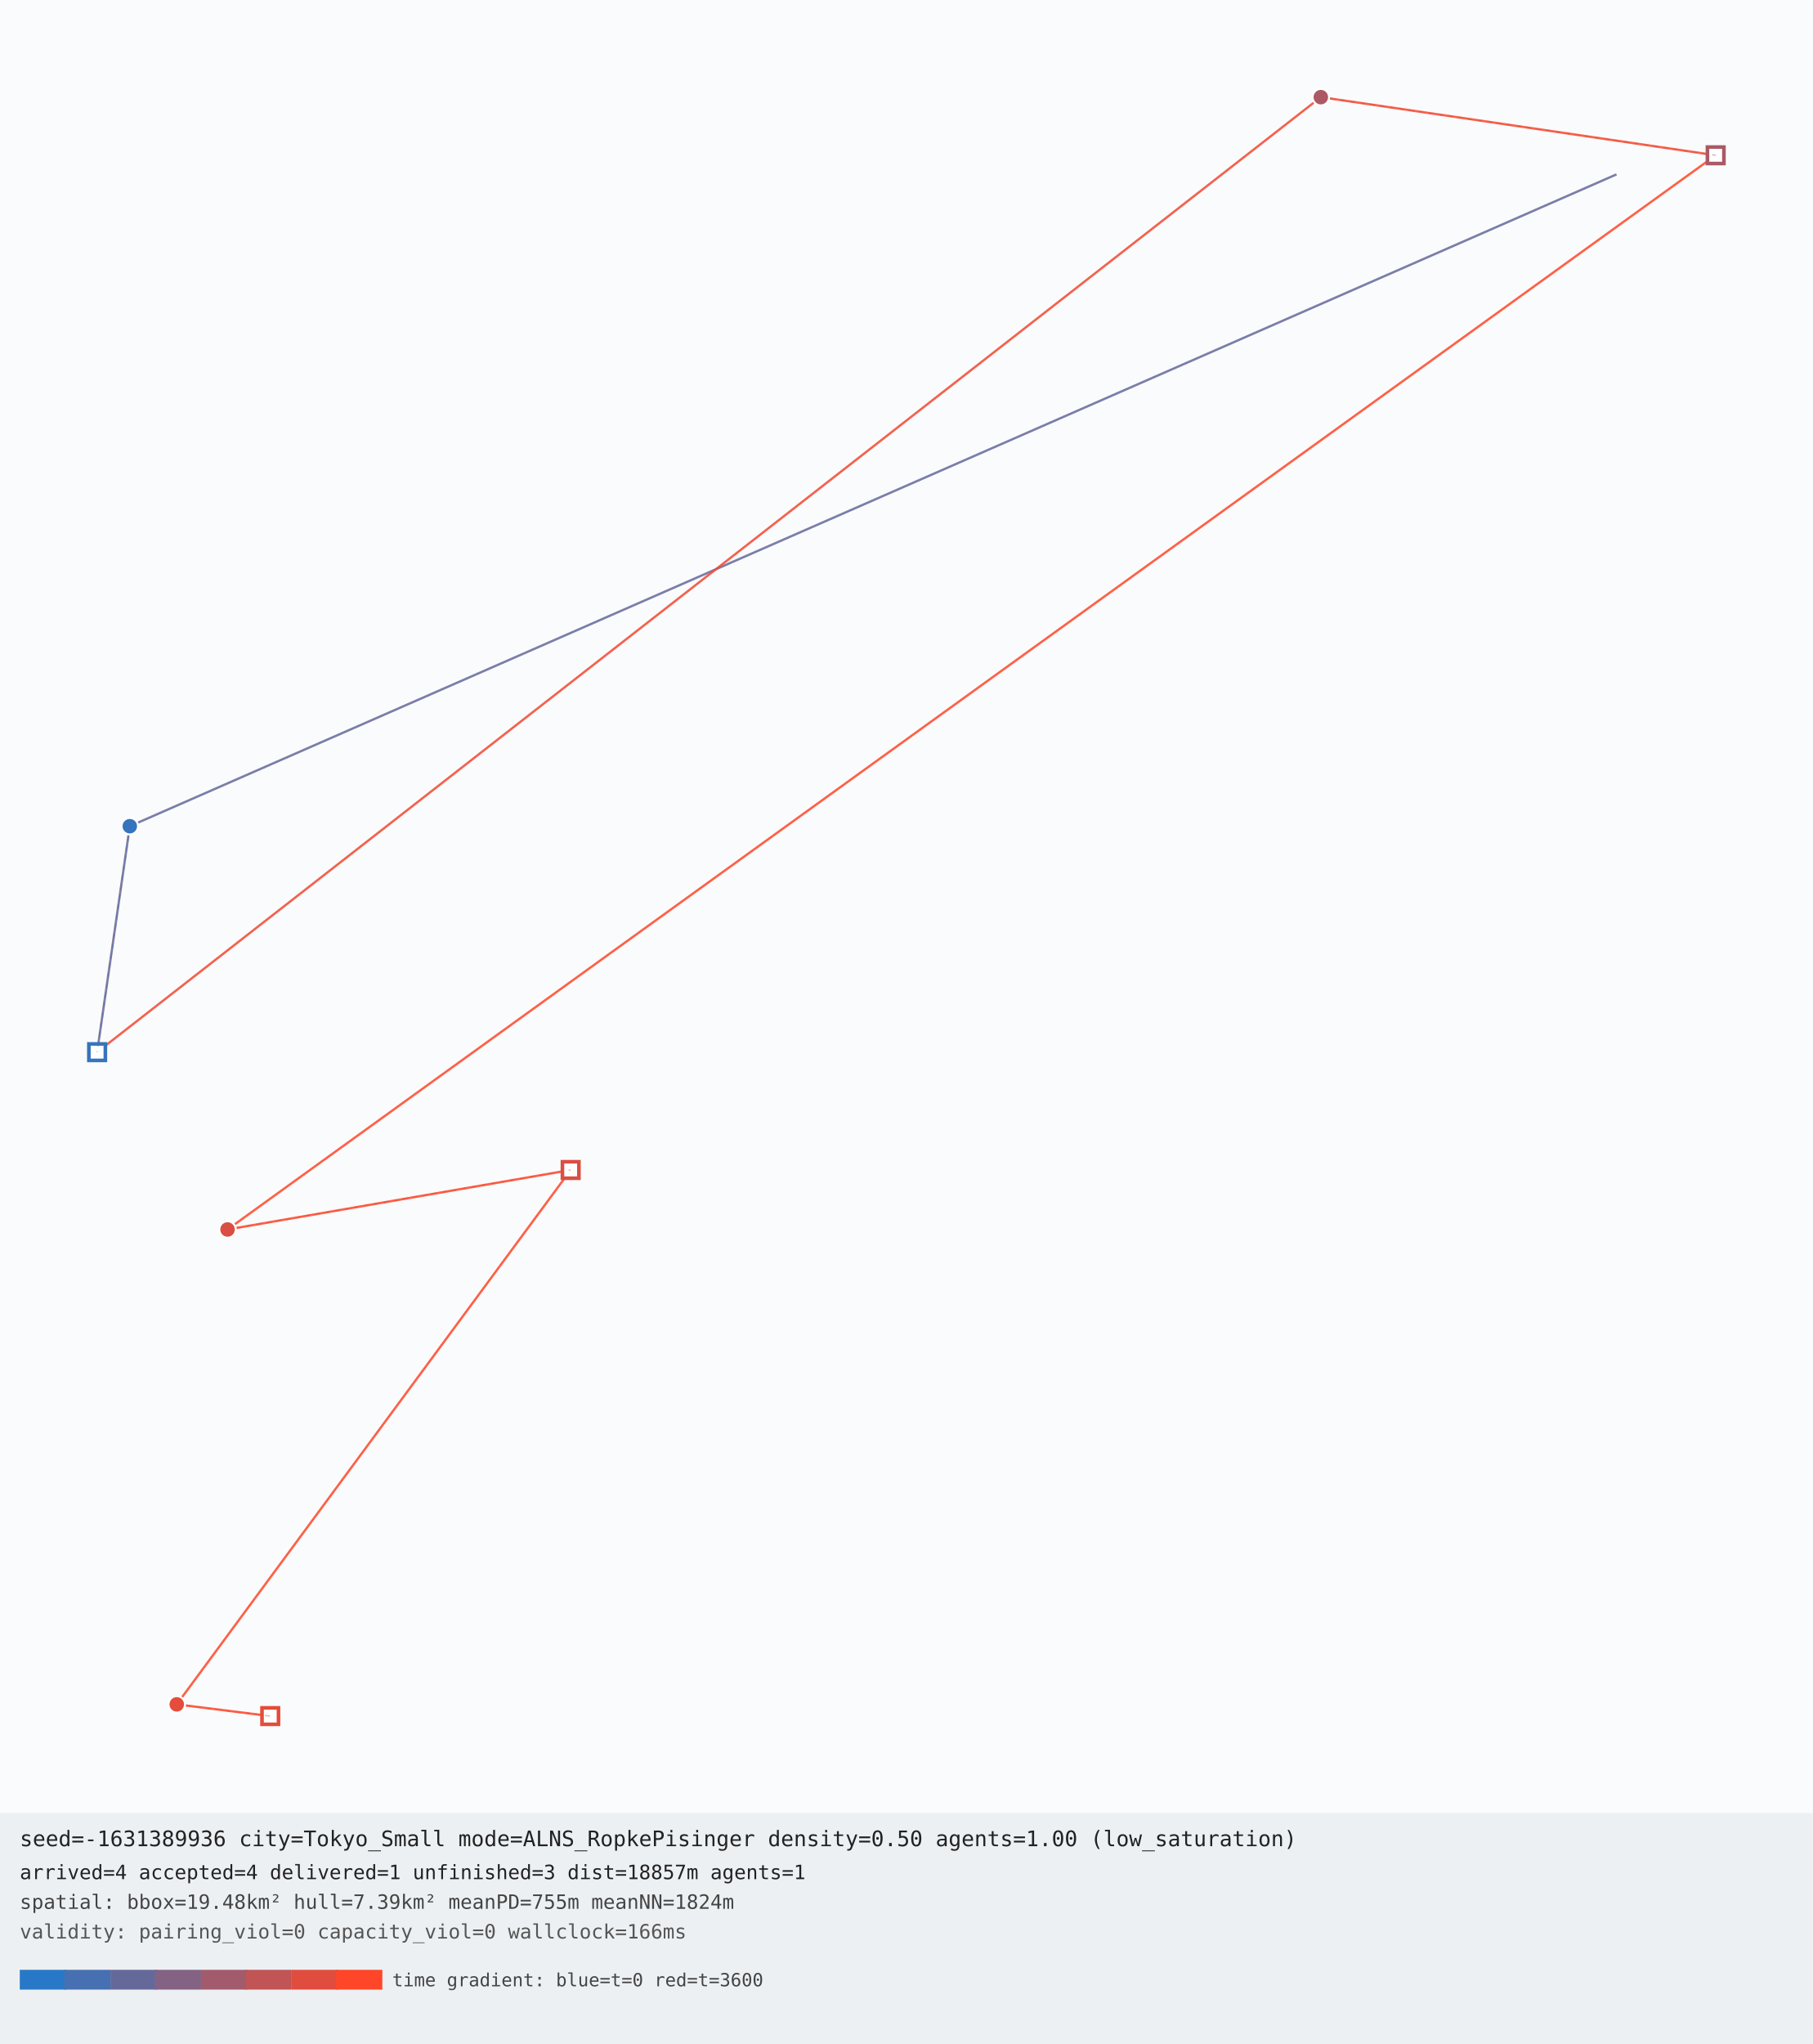
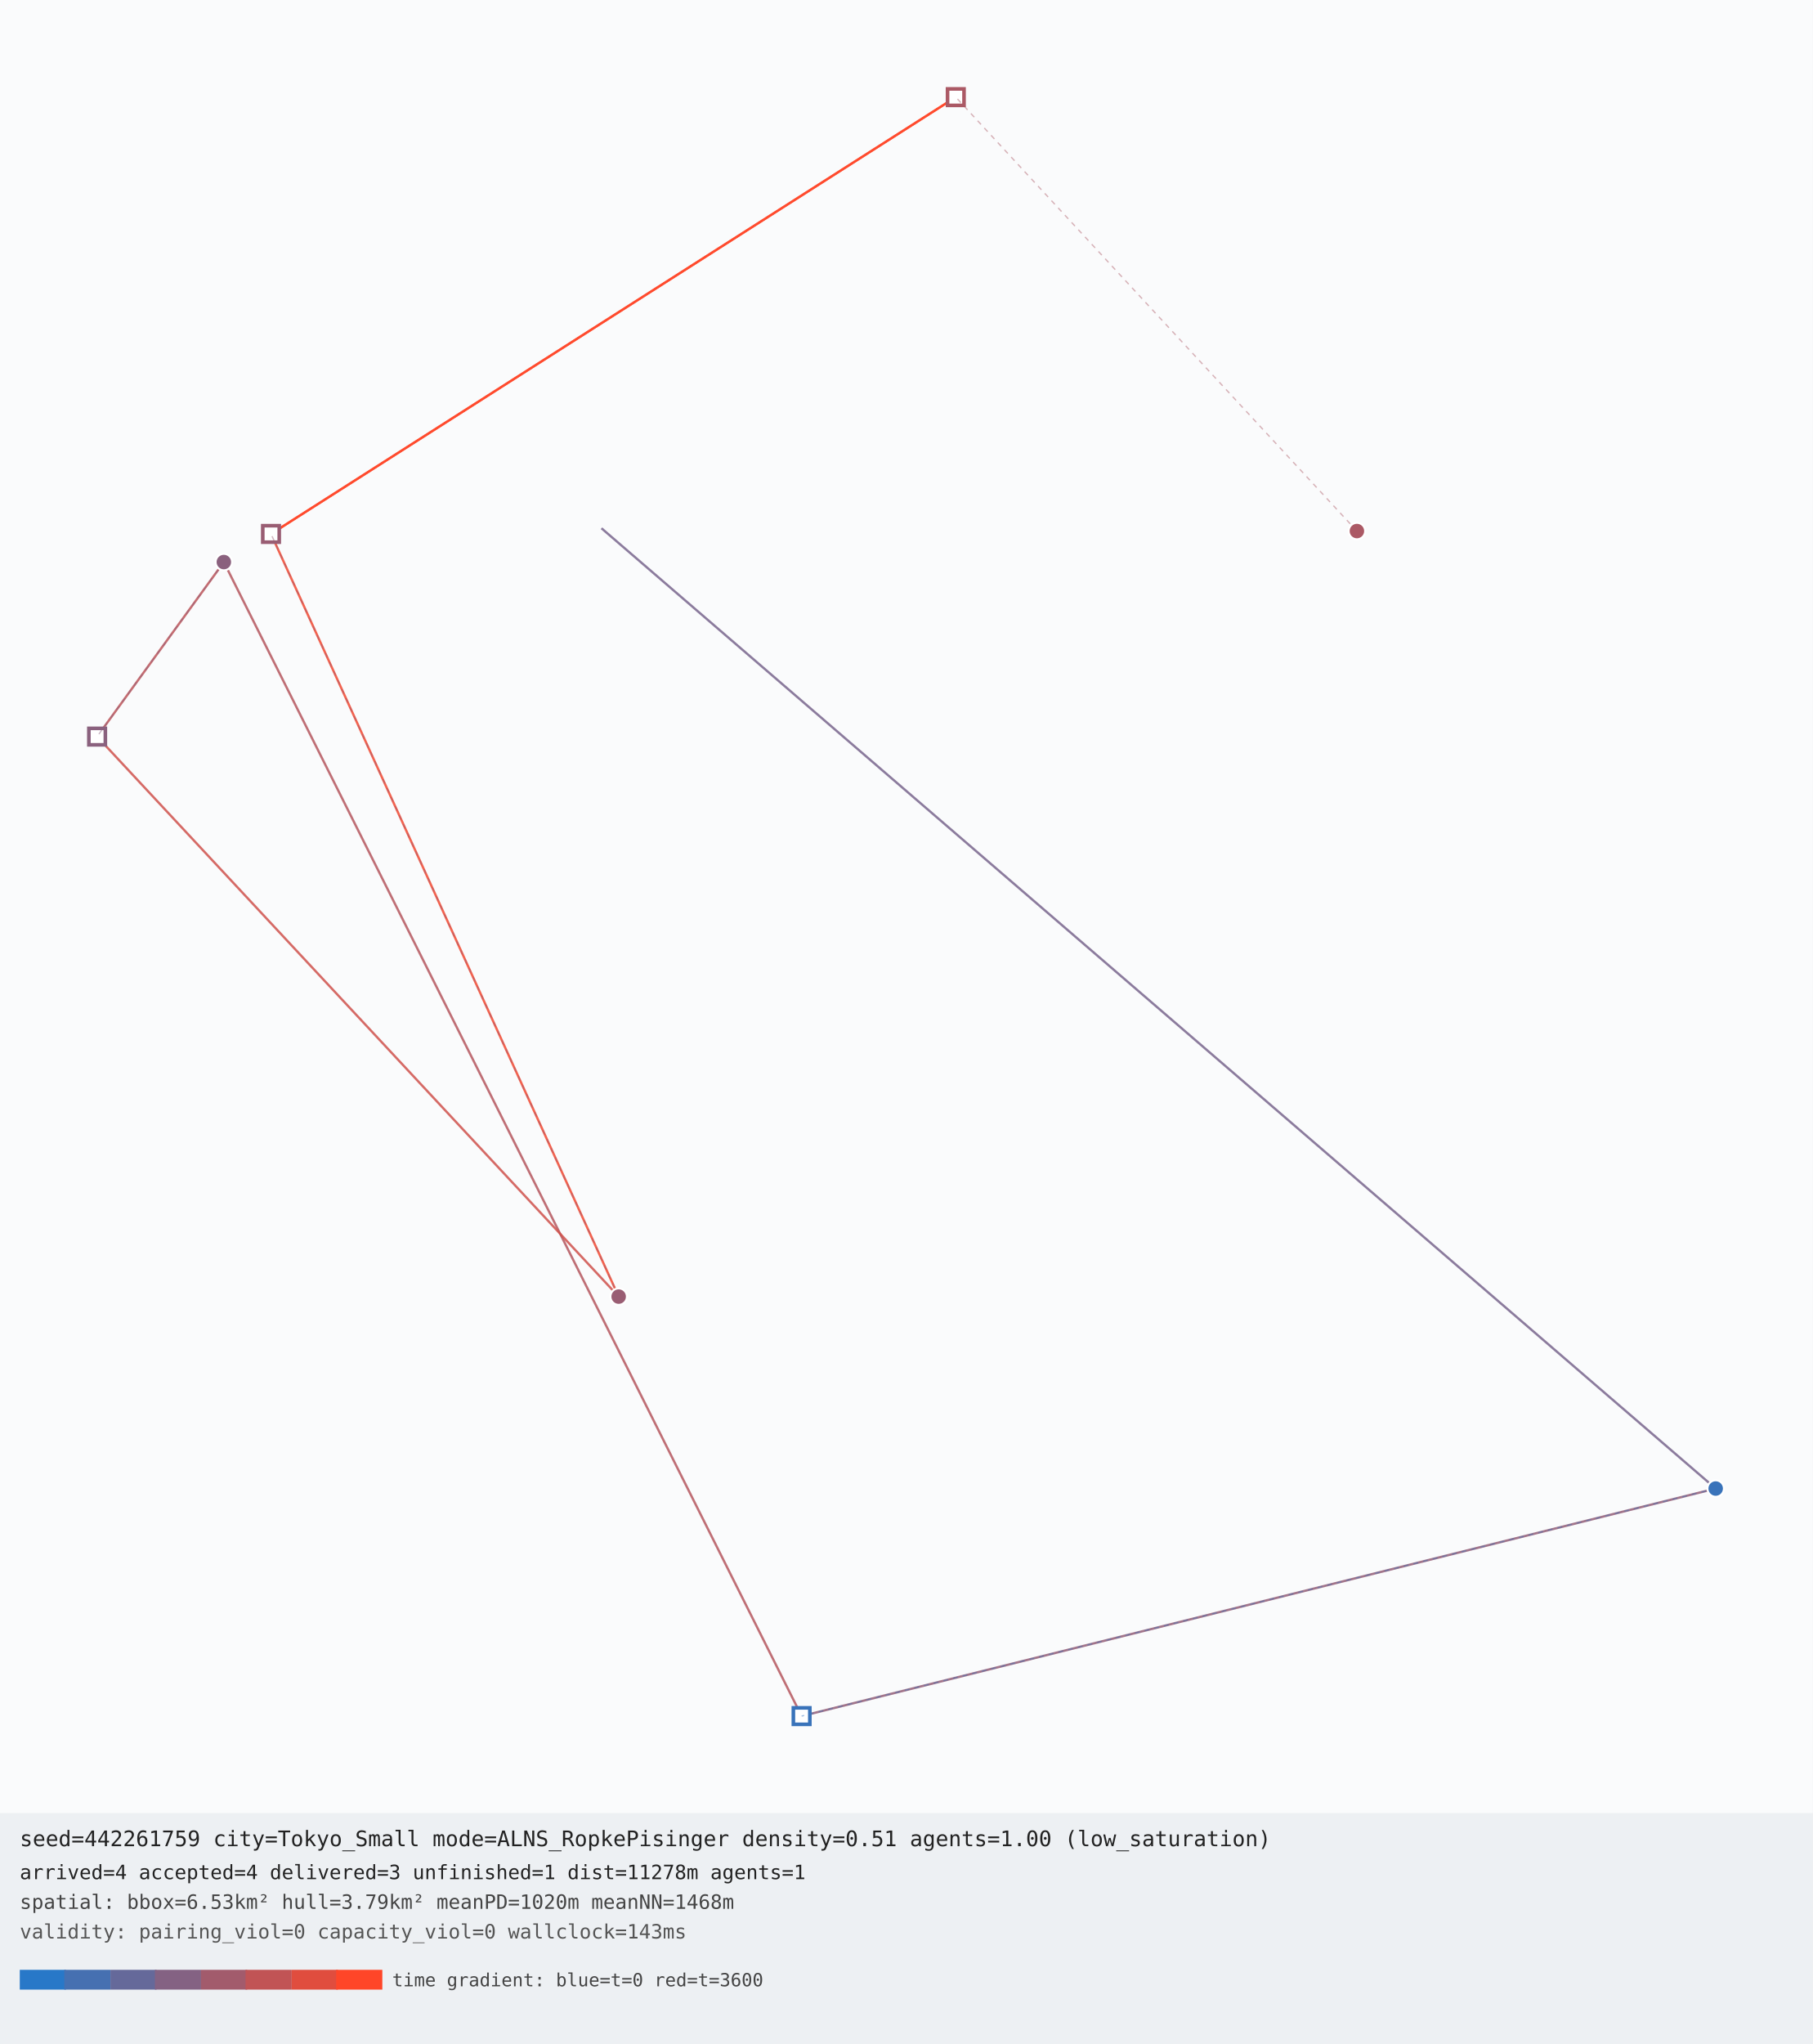
<svg xmlns="http://www.w3.org/2000/svg" width="1100" height="1240">
  <rect width="1100" height="1100" fill="#fafbfc" />
-   <line x1="980.901" y1="105.779" x2="78.765" y2="501.216" stroke="rgb(100,105,154)" stroke-width="1.4" opacity="0.85" />
-   <line x1="78.765" y1="501.216" x2="58.929" y2="638.3" stroke="rgb(110,103,147)" stroke-width="1.4" opacity="0.85" />
-   <line x1="58.929" y1="638.3" x2="801.478" y2="58.929" stroke="rgb(242,72,49)" stroke-width="1.4" opacity="0.85" />
-   <line x1="801.478" y1="58.929" x2="1041.07" y2="94.206" stroke="rgb(255,70,40)" stroke-width="1.4" opacity="0.85" />
-   <line x1="1041.07" y1="94.206" x2="138.073" y2="745.873" stroke="rgb(255,70,40)" stroke-width="1.4" opacity="0.85" />
-   <line x1="138.073" y1="745.873" x2="346.279" y2="709.774" stroke="rgb(255,70,40)" stroke-width="1.4" opacity="0.85" />
-   <line x1="346.279" y1="709.774" x2="107.255" y2="1033.96" stroke="rgb(255,70,40)" stroke-width="1.4" opacity="0.85" />
-   <line x1="107.255" y1="1033.96" x2="163.983" y2="1041.07" stroke="rgb(255,70,40)" stroke-width="1.4" opacity="0.85" />
-   <circle cx="78.765" cy="501.216" r="5" fill="rgb(54,116,189)" stroke="white" stroke-width="1.2" />
-   <rect x="53.929" y="633.3" width="10" height="10" fill="white" stroke="rgb(54,116,189)" stroke-width="2.2" />
-   <line x1="78.765" y1="501.216" x2="58.929" y2="638.3" stroke="rgb(54,116,189)" stroke-width="0.8" stroke-dasharray="3,3" opacity="0.45" />
-   <circle cx="801.478" cy="58.929" r="5" fill="rgb(172,89,101)" stroke="white" stroke-width="1.2" />
-   <rect x="1036.07" y="89.206" width="10" height="10" fill="white" stroke="rgb(172,89,101)" stroke-width="2.2" />
-   <line x1="801.478" y1="58.929" x2="1041.07" y2="94.206" stroke="rgb(172,89,101)" stroke-width="0.8" stroke-dasharray="3,3" opacity="0.45" />
-   <circle cx="138.073" cy="745.873" r="5" fill="rgb(218,78,67)" stroke="white" stroke-width="1.2" />
-   <rect x="341.279" y="704.774" width="10" height="10" fill="white" stroke="rgb(218,78,67)" stroke-width="2.2" />
-   <line x1="138.073" y1="745.873" x2="346.279" y2="709.774" stroke="rgb(218,78,67)" stroke-width="0.8" stroke-dasharray="3,3" opacity="0.45" />
-   <circle cx="107.255" cy="1033.96" r="5" fill="rgb(228,76,59)" stroke="white" stroke-width="1.2" />
-   <rect x="158.983" y="1036.07" width="10" height="10" fill="white" stroke="rgb(228,76,59)" stroke-width="2.2" />
-   <line x1="107.255" y1="1033.96" x2="163.983" y2="1041.07" stroke="rgb(228,76,59)" stroke-width="0.8" stroke-dasharray="3,3" opacity="0.45" />
+   <line x1="364.962" y1="320.466" x2="1041.07" y2="903.032" stroke="rgb(120,101,140)" stroke-width="1.4" opacity="0.85" />
+   <line x1="1041.07" y1="903.032" x2="486.413" y2="1041.07" stroke="rgb(147,94,119)" stroke-width="1.4" opacity="0.85" />
+   <line x1="486.413" y1="1041.07" x2="135.833" y2="340.98" stroke="rgb(181,87,94)" stroke-width="1.4" opacity="0.85" />
+   <line x1="135.833" y1="340.98" x2="58.929" y2="446.858" stroke="rgb(188,85,89)" stroke-width="1.4" opacity="0.85" />
+   <line x1="58.929" y1="446.858" x2="375.405" y2="786.587" stroke="rgb(207,81,75)" stroke-width="1.4" opacity="0.85" />
+   <line x1="375.405" y1="786.587" x2="164.446" y2="323.914" stroke="rgb(241,73,49)" stroke-width="1.4" opacity="0.85" />
+   <line x1="164.446" y1="323.914" x2="579.968" y2="58.929" stroke="rgb(255,70,40)" stroke-width="1.4" opacity="0.85" />
+   <line x1="579.968" y1="58.929" x2="164.446" y2="323.914" stroke="rgb(255,70,40)" stroke-width="1.4" opacity="0.85" />
+   <circle cx="1041.07" cy="903.032" r="5" fill="rgb(57,115,186)" stroke="white" stroke-width="1.2" />
+   <rect x="481.413" y="1036.07" width="10" height="10" fill="white" stroke="rgb(57,115,186)" stroke-width="2.2" />
+   <line x1="1041.07" y1="903.032" x2="486.413" y2="1041.07" stroke="rgb(57,115,186)" stroke-width="0.8" stroke-dasharray="3,3" opacity="0.45" />
+   <circle cx="135.833" cy="340.98" r="5" fill="rgb(138,97,126)" stroke="white" stroke-width="1.2" />
+   <rect x="53.929" y="441.858" width="10" height="10" fill="white" stroke="rgb(138,97,126)" stroke-width="2.2" />
+   <line x1="135.833" y1="340.98" x2="58.929" y2="446.858" stroke="rgb(138,97,126)" stroke-width="0.8" stroke-dasharray="3,3" opacity="0.45" />
+   <circle cx="375.405" cy="786.587" r="5" fill="rgb(153,93,115)" stroke="white" stroke-width="1.2" />
+   <rect x="159.446" y="318.914" width="10" height="10" fill="white" stroke="rgb(153,93,115)" stroke-width="2.2" />
+   <line x1="375.405" y1="786.587" x2="164.446" y2="323.914" stroke="rgb(153,93,115)" stroke-width="0.8" stroke-dasharray="3,3" opacity="0.45" />
+   <circle cx="823.369" cy="322.167" r="5" fill="rgb(171,89,101)" stroke="white" stroke-width="1.2" />
+   <rect x="574.968" y="53.929" width="10" height="10" fill="white" stroke="rgb(171,89,101)" stroke-width="2.2" />
+   <line x1="823.369" y1="322.167" x2="579.968" y2="58.929" stroke="rgb(171,89,101)" stroke-width="0.8" stroke-dasharray="3,3" opacity="0.45" />
  <rect y="1100" width="1100" height="140" fill="#edf0f3" />
-   <text x="12" y="1120" font-family="monospace" font-size="13" fill="#222">seed=-1631389936  city=Tokyo_Small  mode=ALNS_RopkePisinger  density=0.50  agents=1.00  (low_saturation)</text>
-   <text x="12" y="1140" font-family="monospace" font-size="12" fill="#222">arrived=4 accepted=4 delivered=1 unfinished=3 dist=18857m agents=1</text>
-   <text x="12" y="1158" font-family="monospace" font-size="12" fill="#444">spatial: bbox=19.48km² hull=7.39km² meanPD=755m meanNN=1824m</text>
-   <text x="12" y="1176" font-family="monospace" font-size="12" fill="#555">validity: pairing_viol=0 capacity_viol=0 wallclock=166ms</text>
+   <text x="12" y="1120" font-family="monospace" font-size="13" fill="#222">seed=442261759  city=Tokyo_Small  mode=ALNS_RopkePisinger  density=0.51  agents=1.00  (low_saturation)</text>
+   <text x="12" y="1140" font-family="monospace" font-size="12" fill="#222">arrived=4 accepted=4 delivered=3 unfinished=1 dist=11278m agents=1</text>
+   <text x="12" y="1158" font-family="monospace" font-size="12" fill="#444">spatial: bbox=6.53km² hull=3.79km² meanPD=1020m meanNN=1468m</text>
+   <text x="12" y="1176" font-family="monospace" font-size="12" fill="#555">validity: pairing_viol=0 capacity_viol=0 wallclock=143ms</text>
  <rect x="12" y="1195" width="28" height="12" fill="rgb(40,120,200)" />
  <rect x="39" y="1195" width="28" height="12" fill="rgb(70,112,177)" />
  <rect x="67" y="1195" width="28" height="12" fill="rgb(101,105,154)" />
  <rect x="94" y="1195" width="28" height="12" fill="rgb(132,98,131)" />
  <rect x="122" y="1195" width="28" height="12" fill="rgb(162,91,108)" />
  <rect x="149" y="1195" width="28" height="12" fill="rgb(193,84,85)" />
  <rect x="177" y="1195" width="28" height="12" fill="rgb(224,77,62)" />
  <rect x="204" y="1195" width="28" height="12" fill="rgb(255,70,40)" />
  <text x="238" y="1205" font-family="monospace" font-size="11" fill="#444">time gradient: blue=t=0  red=t=3600</text>
</svg>
